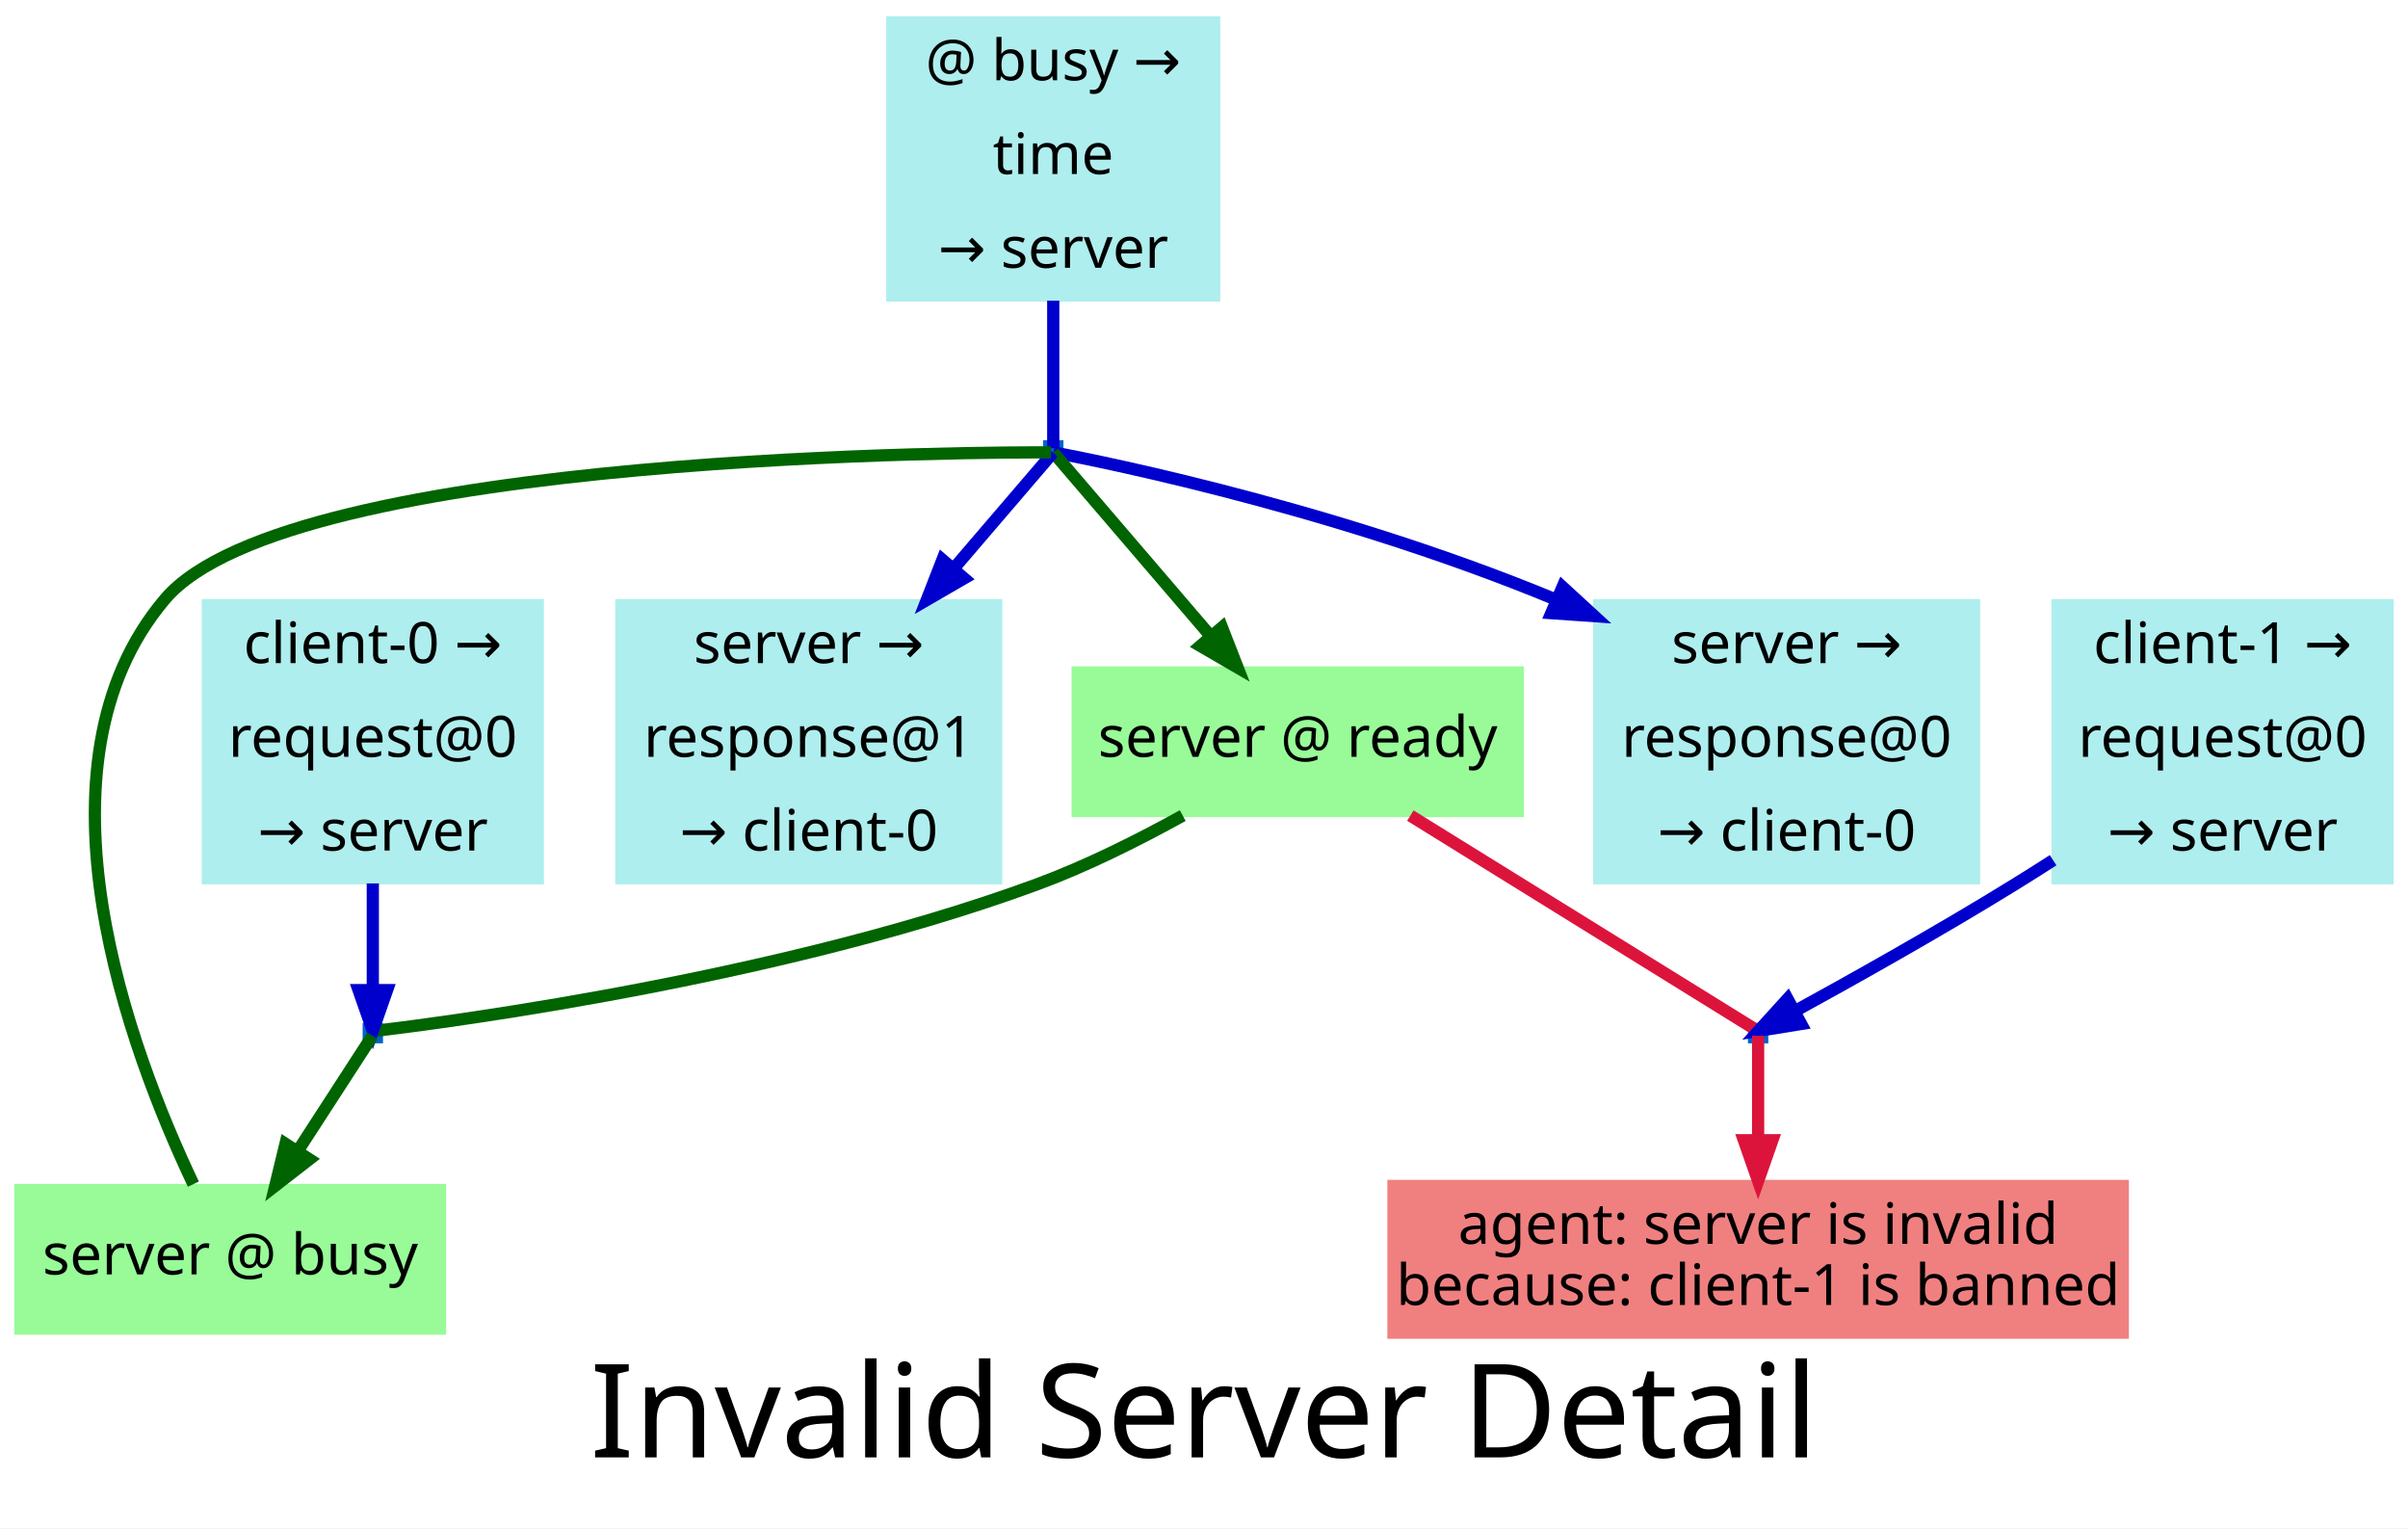
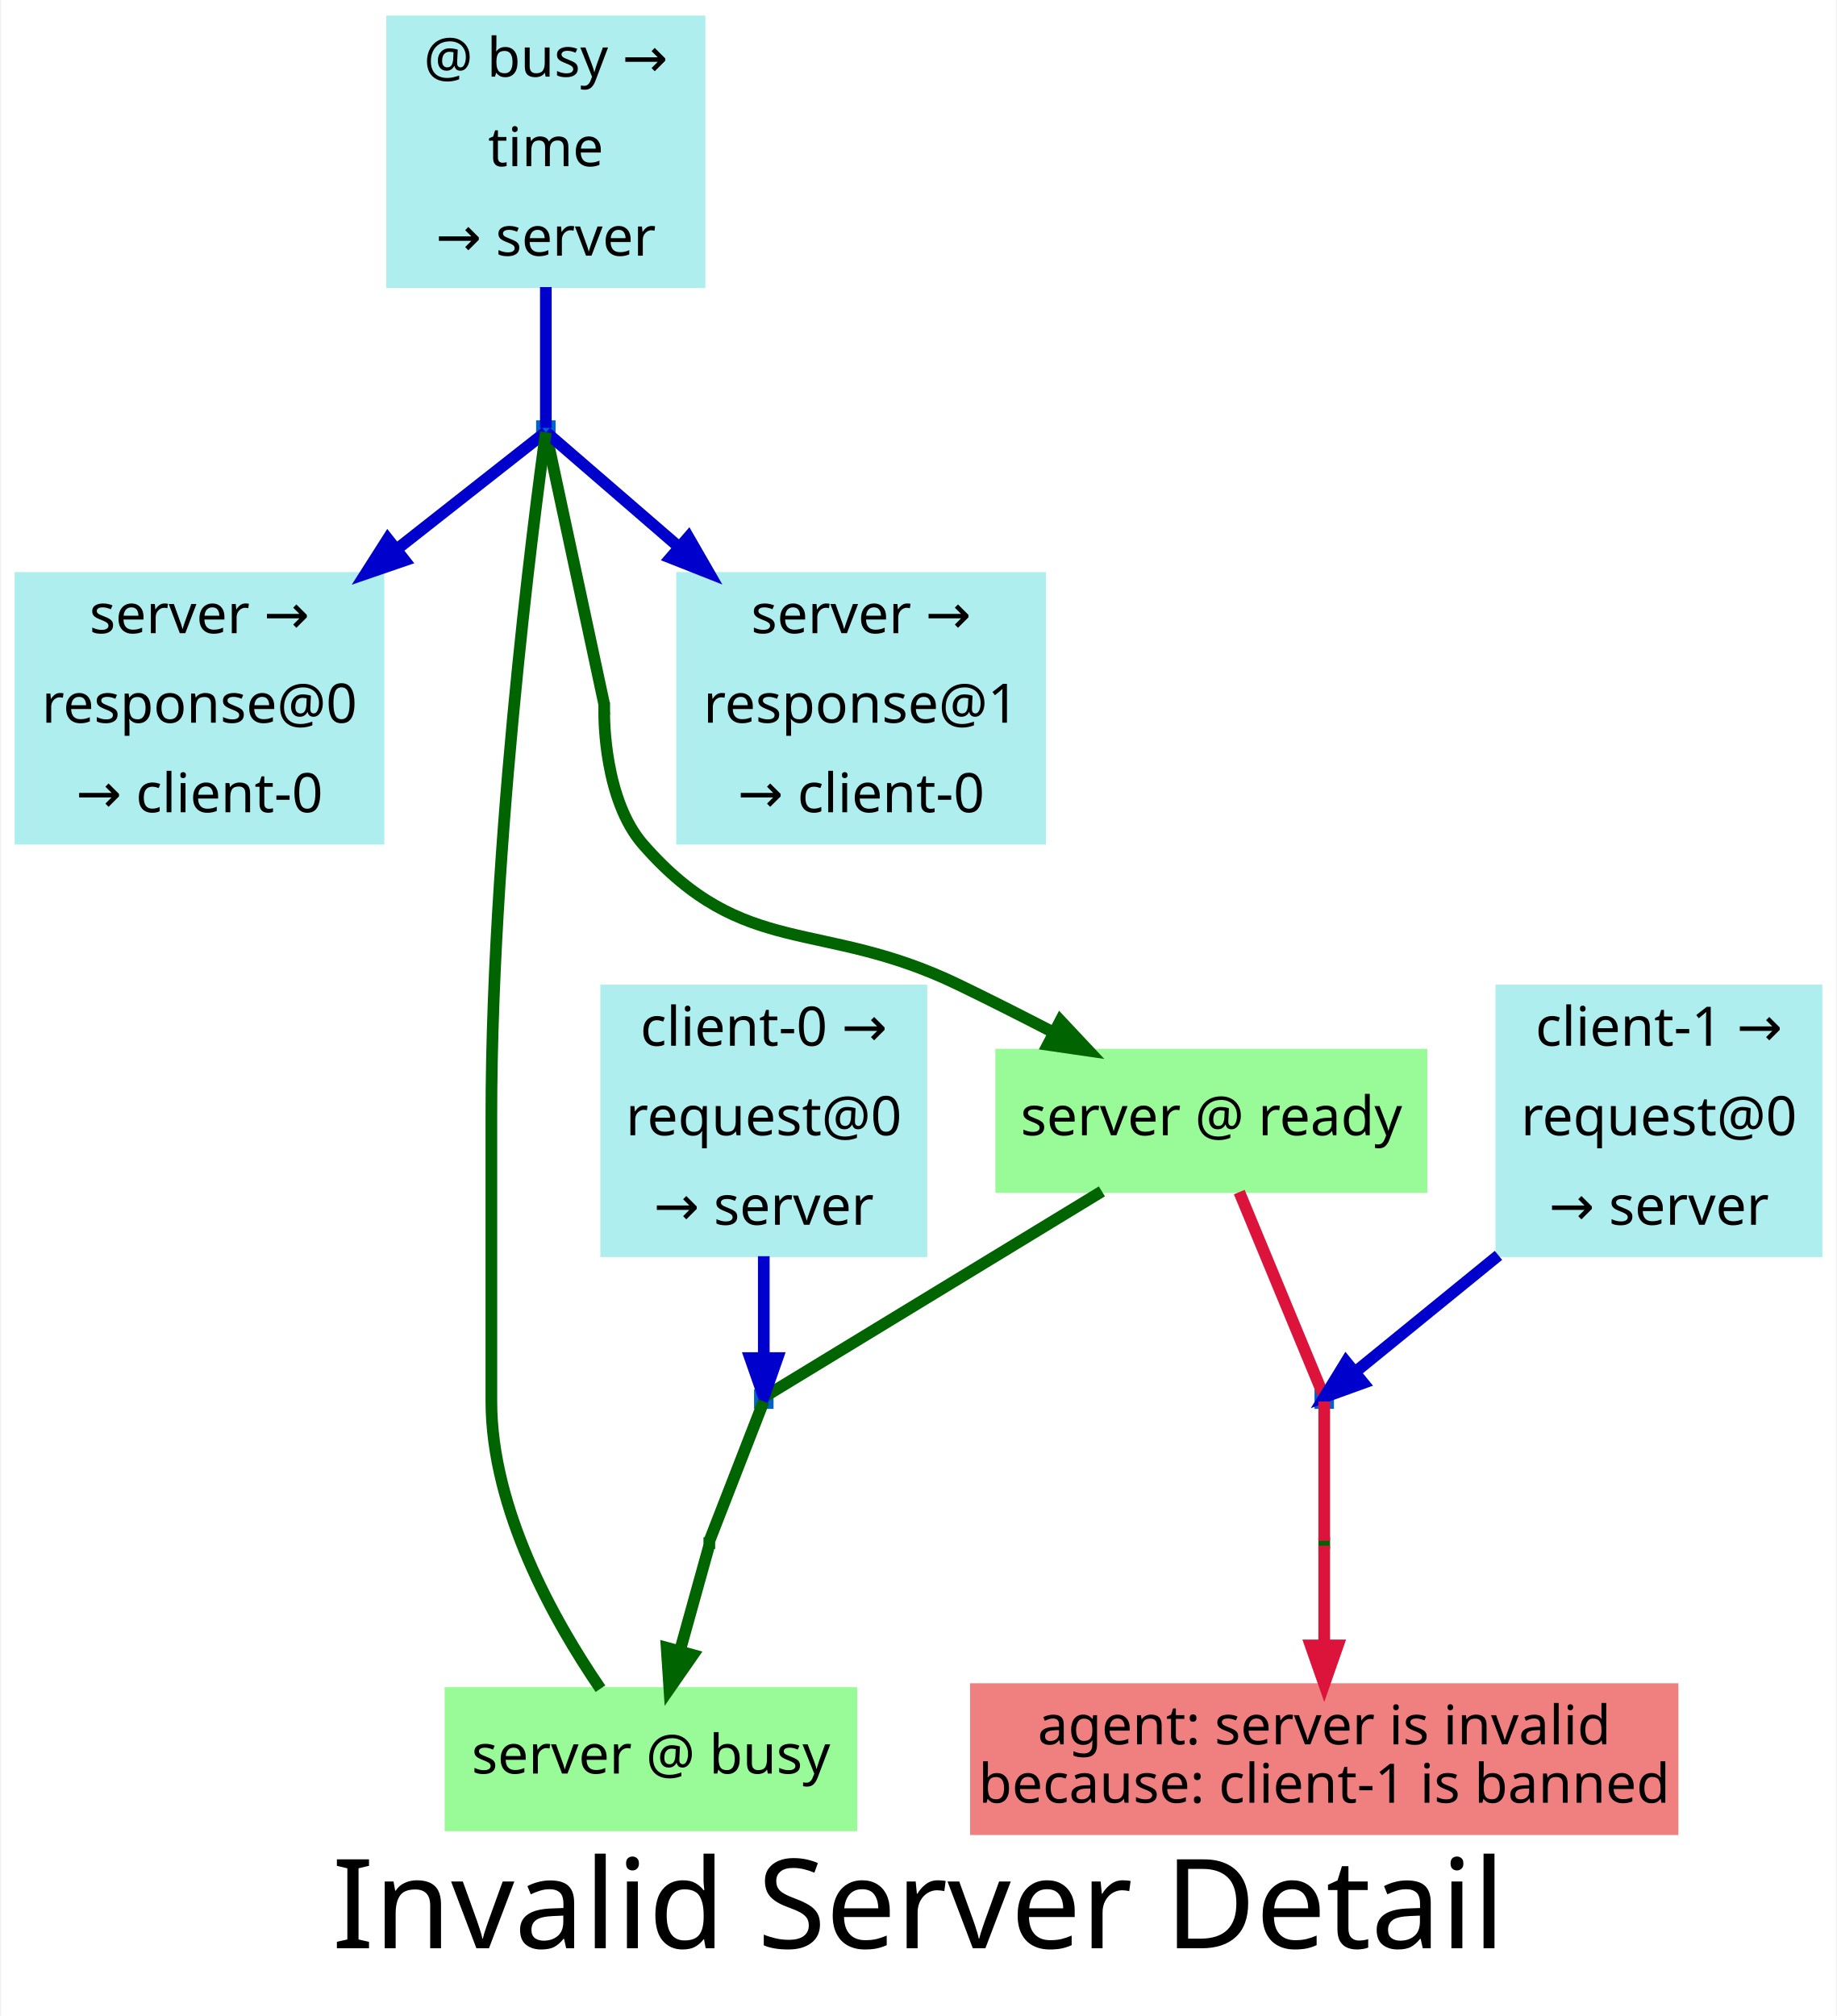
- <svg xmlns="http://www.w3.org/2000/svg" width="591pt" height="375pt" viewBox="0.00 0.00 591.00 375.00">
-   <g id="graph0" class="graph" transform="scale(1 1) rotate(0) translate(4 371)">
-     <polygon fill="white" stroke="transparent" points="-4,4 -4,-371 587,-371 587,4 -4,4" />
-     <text text-anchor="middle" x="291.5" y="-13.4" font-family="Sans-Serif" font-size="32.00">Invalid Server Detail</text>
+ <svg xmlns="http://www.w3.org/2000/svg" width="472pt" height="518pt" viewBox="0.00 0.00 471.50 518.00">
+   <g id="graph0" class="graph" transform="scale(1 1) rotate(0) translate(4 514)">
+     <polygon fill="white" stroke="transparent" points="-4,4 -4,-514 467.5,-514 467.5,4 -4,4" />
+     <text text-anchor="middle" x="231.75" y="-13.4" font-family="Sans-Serif" font-size="32.00">Invalid Server Detail</text>
    <g id="node1" class="node">
-       <polygon fill="paleturquoise" stroke="paleturquoise" points="387.5,-154.5 387.5,-223.5 481.5,-223.5 481.5,-154.5 387.5,-154.5" />
-       <text text-anchor="middle" x="434.5" y="-208.3" font-family="Sans-Serif" font-size="14.00">server →</text>
-       <polyline fill="none" stroke="paleturquoise" points="387.5,-200.5 481.5,-200.5 " />
-       <text text-anchor="middle" x="434.5" y="-185.3" font-family="Sans-Serif" font-size="14.00">response@0</text>
-       <polyline fill="none" stroke="paleturquoise" points="387.5,-177.5 481.5,-177.5 " />
-       <text text-anchor="middle" x="434.5" y="-162.3" font-family="Sans-Serif" font-size="14.00">→ client-0</text>
+       <polygon fill="paleturquoise" stroke="paleturquoise" points="0,-297.5 0,-366.5 94,-366.5 94,-297.5 0,-297.5" />
+       <text text-anchor="middle" x="47" y="-351.3" font-family="Sans-Serif" font-size="14.00">server →</text>
+       <polyline fill="none" stroke="paleturquoise" points="0,-343.5 94,-343.5 " />
+       <text text-anchor="middle" x="47" y="-328.3" font-family="Sans-Serif" font-size="14.00">response@0</text>
+       <polyline fill="none" stroke="paleturquoise" points="0,-320.5 94,-320.5 " />
+       <text text-anchor="middle" x="47" y="-305.3" font-family="Sans-Serif" font-size="14.00">→ client-0</text>
    </g>
    <g id="node2" class="node">
-       <polygon fill="paleturquoise" stroke="paleturquoise" points="214,-297.5 214,-366.5 295,-366.5 295,-297.5 214,-297.5" />
-       <text text-anchor="middle" x="254.5" y="-351.3" font-family="Sans-Serif" font-size="14.00">@ busy →</text>
-       <polyline fill="none" stroke="paleturquoise" points="214,-343.5 295,-343.5 " />
-       <text text-anchor="middle" x="254.5" y="-328.3" font-family="Sans-Serif" font-size="14.00">time</text>
-       <polyline fill="none" stroke="paleturquoise" points="214,-320.5 295,-320.5 " />
-       <text text-anchor="middle" x="254.5" y="-305.3" font-family="Sans-Serif" font-size="14.00">→ server</text>
+       <polygon fill="paleturquoise" stroke="paleturquoise" points="95.5,-440.5 95.5,-509.5 176.5,-509.5 176.5,-440.5 95.5,-440.5" />
+       <text text-anchor="middle" x="136" y="-494.3" font-family="Sans-Serif" font-size="14.00">@ busy →</text>
+       <polyline fill="none" stroke="paleturquoise" points="95.5,-486.5 176.5,-486.5 " />
+       <text text-anchor="middle" x="136" y="-471.3" font-family="Sans-Serif" font-size="14.00">time</text>
+       <polyline fill="none" stroke="paleturquoise" points="95.5,-463.5 176.5,-463.5 " />
+       <text text-anchor="middle" x="136" y="-448.3" font-family="Sans-Serif" font-size="14.00">→ server</text>
    </g>
    <g id="node3" class="node">
-       <polygon fill="none" stroke="#0063cd" stroke-width="4" points="255,-261 254,-261 254,-260 255,-260 255,-261" />
+       <polygon fill="none" stroke="#0063cd" stroke-width="4" points="136.5,-404 135.5,-404 135.5,-403 136.5,-403 136.5,-404" />
    </g>
    <g id="edge2" class="edge">
-       <path fill="none" stroke="mediumblue" stroke-width="3" d="M254.5,-297.23C254.5,-279.89 254.5,-262.15 254.5,-261.05" />
+       <path fill="none" stroke="mediumblue" stroke-width="3" d="M136,-440.23C136,-422.89 136,-405.15 136,-404.05" />
    </g>
    <g id="edge1" class="edge">
-       <path fill="none" stroke="mediumblue" stroke-width="3" d="M254.55,-259.99C256.62,-259.61 319.84,-248 378.02,-223.81" />
-       <polygon fill="mediumblue" stroke="mediumblue" stroke-width="3" points="379.5,-226.98 387.3,-219.82 376.73,-220.55 379.5,-226.98" />
+       <path fill="none" stroke="mediumblue" stroke-width="3" d="M135.94,-402.95C134.74,-402.01 117.02,-388.08 97.72,-372.89" />
+       <polygon fill="mediumblue" stroke="mediumblue" stroke-width="3" points="99.71,-370.01 89.69,-366.57 95.38,-375.51 99.71,-370.01" />
+     </g>
+     <g id="node4" class="node">
+       <polygon fill="none" stroke="darkgreen" stroke-width="2" points="151.5,-332.5 150.5,-332.5 150.5,-331.5 151.5,-331.5 151.5,-332.5" />
+     </g>
+     <g id="edge4" class="edge">
+       <path fill="none" stroke="darkgreen" stroke-width="3" d="M136.01,-402.95C136.46,-400.86 150.55,-335.1 150.99,-333.05" />
+     </g>
+     <g id="node7" class="node">
+       <polygon fill="paleturquoise" stroke="paleturquoise" points="170,-297.5 170,-366.5 264,-366.5 264,-297.5 170,-297.5" />
+       <text text-anchor="middle" x="217" y="-351.3" font-family="Sans-Serif" font-size="14.00">server →</text>
+       <polyline fill="none" stroke="paleturquoise" points="170,-343.5 264,-343.5 " />
+       <text text-anchor="middle" x="217" y="-328.3" font-family="Sans-Serif" font-size="14.00">response@1</text>
+       <polyline fill="none" stroke="paleturquoise" points="170,-320.5 264,-320.5 " />
+       <text text-anchor="middle" x="217" y="-305.3" font-family="Sans-Serif" font-size="14.00">→ client-0</text>
+     </g>
+     <g id="edge6" class="edge">
+       <path fill="none" stroke="mediumblue" stroke-width="3" d="M136.06,-402.95C137.13,-402.02 152.72,-388.55 169.94,-373.67" />
+       <polygon fill="mediumblue" stroke="mediumblue" stroke-width="3" points="172.64,-375.96 177.92,-366.78 168.06,-370.67 172.64,-375.96" />
+     </g>
+     <g id="node6" class="node">
+       <polygon fill="palegreen" stroke="palegreen" points="362,-244 252,-244 252,-208 362,-208 362,-244" />
+       <text text-anchor="middle" x="307" y="-222.3" font-family="Sans-Serif" font-size="14.00">server @ ready</text>
+     </g>
+     <g id="edge5" class="edge">
+       <path fill="none" stroke="darkgreen" stroke-width="3" d="M151,-330.94C150.99,-329.63 150.95,-308.48 161,-297 186.96,-267.36 206.53,-278.14 242,-261 250,-257.14 258.46,-252.85 266.55,-248.67" />
+       <polygon fill="darkgreen" stroke="darkgreen" stroke-width="3" points="268.22,-251.74 275.47,-244.01 264.98,-245.54 268.22,-251.74" />
    </g>
    <g id="node5" class="node">
-       <polygon fill="palegreen" stroke="palegreen" points="369.5,-207 259.5,-207 259.5,-171 369.5,-171 369.5,-207" />
-       <text text-anchor="middle" x="314.5" y="-185.3" font-family="Sans-Serif" font-size="14.00">server @ ready</text>
-     </g>
-     <g id="edge4" class="edge">
-       <path fill="none" stroke="darkgreen" stroke-width="3" d="M254.54,-259.95C255.62,-258.7 276.33,-234.53 293.11,-214.95" />
-       <polygon fill="darkgreen" stroke="darkgreen" stroke-width="3" points="295.91,-217.06 299.76,-207.19 290.6,-212.51 295.91,-217.06" />
-     </g>
-     <g id="node6" class="node">
-       <polygon fill="paleturquoise" stroke="paleturquoise" points="147.5,-154.5 147.5,-223.5 241.5,-223.5 241.5,-154.5 147.5,-154.5" />
-       <text text-anchor="middle" x="194.5" y="-208.3" font-family="Sans-Serif" font-size="14.00">server →</text>
-       <polyline fill="none" stroke="paleturquoise" points="147.5,-200.5 241.5,-200.5 " />
-       <text text-anchor="middle" x="194.5" y="-185.3" font-family="Sans-Serif" font-size="14.00">response@1</text>
-       <polyline fill="none" stroke="paleturquoise" points="147.5,-177.5 241.5,-177.5 " />
-       <text text-anchor="middle" x="194.5" y="-162.3" font-family="Sans-Serif" font-size="14.00">→ client-0</text>
-     </g>
-     <g id="edge5" class="edge">
-       <path fill="none" stroke="mediumblue" stroke-width="3" d="M254.46,-259.95C253.68,-259.04 242.53,-246.03 230.05,-231.47" />
-       <polygon fill="mediumblue" stroke="mediumblue" stroke-width="3" points="232.62,-229.09 223.45,-223.78 227.3,-233.65 232.62,-229.09" />
-     </g>
-     <g id="node4" class="node">
-       <polygon fill="palegreen" stroke="palegreen" points="105,-80 0,-80 0,-44 105,-44 105,-80" />
-       <text text-anchor="middle" x="52.5" y="-58.3" font-family="Sans-Serif" font-size="14.00">server @ busy</text>
+       <polygon fill="palegreen" stroke="palegreen" points="215.5,-80 110.5,-80 110.5,-44 215.5,-44 215.5,-80" />
+       <text text-anchor="middle" x="163" y="-58.3" font-family="Sans-Serif" font-size="14.00">server @ busy</text>
    </g>
    <g id="edge3" class="edge">
-       <path fill="none" stroke="darkgreen" stroke-width="3" d="M43.46,-80.45C28.05,-112.88 1.61,-182.88 36.5,-224 67.27,-260.27 243.01,-260.05 253.96,-260" />
+       <path fill="none" stroke="darkgreen" stroke-width="3" d="M150.03,-80.1C138.02,-97.66 122,-126.28 122,-154 122,-227 122,-227 122,-227 122,-304.24 135.57,-399.96 135.99,-402.93" />
+     </g>
+     <g id="node9" class="node">
+       <polygon fill="none" stroke="#0063cd" stroke-width="4" points="192.5,-155 191.5,-155 191.5,-154 192.5,-154 192.5,-155" />
+     </g>
+     <g id="edge8" class="edge">
+       <path fill="none" stroke="darkgreen" stroke-width="3" d="M278.87,-207.88C245.89,-187.8 195.28,-157 192.15,-155.09" />
+     </g>
+     <g id="node12" class="node">
+       <polygon fill="none" stroke="#0063cd" stroke-width="4" points="336.5,-155 335.5,-155 335.5,-154 336.5,-154 336.5,-155" />
+     </g>
+     <g id="edge12" class="edge">
+       <path fill="none" stroke="crimson" stroke-width="3" d="M314.17,-207.7C322.49,-187.62 335.18,-156.99 335.96,-155.09" />
    </g>
    <g id="node8" class="node">
-       <polygon fill="none" stroke="#0063cd" stroke-width="4" points="88,-118 87,-118 87,-117 88,-117 88,-118" />
+       <polygon fill="paleturquoise" stroke="paleturquoise" points="150.5,-191.5 150.5,-260.5 233.5,-260.5 233.5,-191.5 150.5,-191.5" />
+       <text text-anchor="middle" x="192" y="-245.3" font-family="Sans-Serif" font-size="14.00">client-0 →</text>
+       <polyline fill="none" stroke="paleturquoise" points="150.5,-237.5 233.5,-237.5 " />
+       <text text-anchor="middle" x="192" y="-222.3" font-family="Sans-Serif" font-size="14.00">request@0</text>
+       <polyline fill="none" stroke="paleturquoise" points="150.5,-214.5 233.5,-214.5 " />
+       <text text-anchor="middle" x="192" y="-199.3" font-family="Sans-Serif" font-size="14.00">→ server</text>
    </g>
    <g id="edge7" class="edge">
-       <path fill="none" stroke="darkgreen" stroke-width="3" d="M286.28,-170.88C275.4,-164.86 262.66,-158.48 250.5,-154 181.97,-128.76 90.41,-118.33 87.57,-118.01" />
+       <path fill="none" stroke="mediumblue" stroke-width="3" d="M192,-191.23C192,-181.75 192,-172.14 192,-165.21" />
+       <polygon fill="mediumblue" stroke="mediumblue" stroke-width="3" points="195.5,-165.05 192,-155.05 188.5,-165.05 195.5,-165.05" />
    </g>
    <g id="node10" class="node">
-       <polygon fill="none" stroke="#0063cd" stroke-width="4" points="428,-118 427,-118 427,-117 428,-117 428,-118" />
+       <polygon fill="none" stroke="darkgreen" stroke-width="2" points="178.5,-118 177.5,-118 177.5,-117 178.5,-117 178.5,-118" />
+     </g>
+     <g id="edge9" class="edge">
+       <path fill="none" stroke="darkgreen" stroke-width="3" d="M191.96,-153.9C191.16,-151.85 178.81,-120.08 178.04,-118.1" />
    </g>
    <g id="edge10" class="edge">
-       <path fill="none" stroke="crimson" stroke-width="3" d="M342.14,-170.88C374.55,-150.8 424.27,-120 427.35,-118.09" />
-     </g>
-     <g id="node7" class="node">
-       <polygon fill="paleturquoise" stroke="paleturquoise" points="46,-154.5 46,-223.5 129,-223.5 129,-154.5 46,-154.5" />
-       <text text-anchor="middle" x="87.5" y="-208.3" font-family="Sans-Serif" font-size="14.00">client-0 →</text>
-       <polyline fill="none" stroke="paleturquoise" points="46,-200.5 129,-200.5 " />
-       <text text-anchor="middle" x="87.5" y="-185.3" font-family="Sans-Serif" font-size="14.00">request@0</text>
-       <polyline fill="none" stroke="paleturquoise" points="46,-177.5 129,-177.5 " />
-       <text text-anchor="middle" x="87.5" y="-162.3" font-family="Sans-Serif" font-size="14.00">→ server</text>
-     </g>
-     <g id="edge6" class="edge">
-       <path fill="none" stroke="mediumblue" stroke-width="3" d="M87.5,-154.23C87.5,-144.75 87.5,-135.14 87.5,-128.21" />
-       <polygon fill="mediumblue" stroke="mediumblue" stroke-width="3" points="91,-128.05 87.5,-118.05 84,-128.05 91,-128.05" />
-     </g>
-     <g id="edge8" class="edge">
-       <path fill="none" stroke="darkgreen" stroke-width="3" d="M87.4,-116.85C86.37,-115.25 77.54,-101.63 69.02,-88.49" />
-       <polygon fill="darkgreen" stroke="darkgreen" stroke-width="3" points="71.93,-86.55 63.56,-80.06 66.06,-90.35 71.93,-86.55" />
-     </g>
-     <g id="node9" class="node">
-       <polygon fill="paleturquoise" stroke="paleturquoise" points="500,-154.5 500,-223.5 583,-223.5 583,-154.5 500,-154.5" />
-       <text text-anchor="middle" x="541.5" y="-208.3" font-family="Sans-Serif" font-size="14.00">client-1 →</text>
-       <polyline fill="none" stroke="paleturquoise" points="500,-200.5 583,-200.5 " />
-       <text text-anchor="middle" x="541.5" y="-185.3" font-family="Sans-Serif" font-size="14.00">request@0</text>
-       <polyline fill="none" stroke="paleturquoise" points="500,-177.5 583,-177.5 " />
-       <text text-anchor="middle" x="541.5" y="-162.3" font-family="Sans-Serif" font-size="14.00">→ server</text>
-     </g>
-     <g id="edge9" class="edge">
-       <path fill="none" stroke="mediumblue" stroke-width="3" d="M499.9,-159.93C496.74,-157.9 493.58,-155.9 490.5,-154 471.61,-142.32 448.85,-129.65 436.52,-122.9" />
-       <polygon fill="mediumblue" stroke="mediumblue" stroke-width="3" points="438.06,-119.75 427.6,-118.06 434.72,-125.9 438.06,-119.75" />
+       <path fill="none" stroke="darkgreen" stroke-width="3" d="M177.96,-116.85C177.53,-115.31 174.01,-102.65 170.5,-90" />
+       <polygon fill="darkgreen" stroke="darkgreen" stroke-width="3" points="173.79,-88.76 167.74,-80.06 167.04,-90.63 173.79,-88.76" />
    </g>
    <g id="node11" class="node">
-       <polygon fill="lightcoral" stroke="lightcoral" points="518,-81 337,-81 337,-43 518,-43 518,-81" />
-       <text text-anchor="middle" x="427.5" y="-65.8" font-family="Sans-Serif" font-size="14.00">agent: server is invalid</text>
-       <text text-anchor="middle" x="427.5" y="-50.8" font-family="Sans-Serif" font-size="14.00">because: client-1 is banned</text>
+       <polygon fill="paleturquoise" stroke="paleturquoise" points="380.5,-191.5 380.5,-260.5 463.5,-260.5 463.5,-191.5 380.5,-191.5" />
+       <text text-anchor="middle" x="422" y="-245.3" font-family="Sans-Serif" font-size="14.00">client-1 →</text>
+       <polyline fill="none" stroke="paleturquoise" points="380.5,-237.5 463.5,-237.5 " />
+       <text text-anchor="middle" x="422" y="-222.3" font-family="Sans-Serif" font-size="14.00">request@0</text>
+       <polyline fill="none" stroke="paleturquoise" points="380.5,-214.5 463.5,-214.5 " />
+       <text text-anchor="middle" x="422" y="-199.3" font-family="Sans-Serif" font-size="14.00">→ server</text>
    </g>
    <g id="edge11" class="edge">
-       <path fill="none" stroke="crimson" stroke-width="3" d="M427.5,-116.85C427.5,-115.37 427.5,-103.53 427.5,-91.33" />
-       <polygon fill="crimson" stroke="crimson" stroke-width="3" points="431,-91.22 427.5,-81.22 424,-91.22 431,-91.22" />
+       <path fill="none" stroke="mediumblue" stroke-width="3" d="M380.76,-191.44C366.73,-180.01 352.45,-168.39 343.91,-161.43" />
+       <polygon fill="mediumblue" stroke="mediumblue" stroke-width="3" points="346.03,-158.65 336.07,-155.05 341.61,-164.08 346.03,-158.65" />
+     </g>
+     <g id="node13" class="node">
+       <polygon fill="none" stroke="darkgreen" stroke-width="2" points="336.5,-118 335.5,-118 335.5,-117 336.5,-117 336.5,-118" />
+     </g>
+     <g id="edge13" class="edge">
+       <path fill="none" stroke="crimson" stroke-width="3" d="M336,-153.9C336,-151.85 336,-120.08 336,-118.1" />
+     </g>
+     <g id="node14" class="node">
+       <polygon fill="lightcoral" stroke="lightcoral" points="426.5,-81 245.5,-81 245.5,-43 426.5,-43 426.5,-81" />
+       <text text-anchor="middle" x="336" y="-65.8" font-family="Sans-Serif" font-size="14.00">agent: server is invalid</text>
+       <text text-anchor="middle" x="336" y="-50.8" font-family="Sans-Serif" font-size="14.00">because: client-1 is banned</text>
+     </g>
+     <g id="edge14" class="edge">
+       <path fill="none" stroke="crimson" stroke-width="3" d="M336,-116.85C336,-115.37 336,-103.53 336,-91.33" />
+       <polygon fill="crimson" stroke="crimson" stroke-width="3" points="339.5,-91.22 336,-81.22 332.5,-91.22 339.5,-91.22" />
    </g>
  </g>
</svg>
